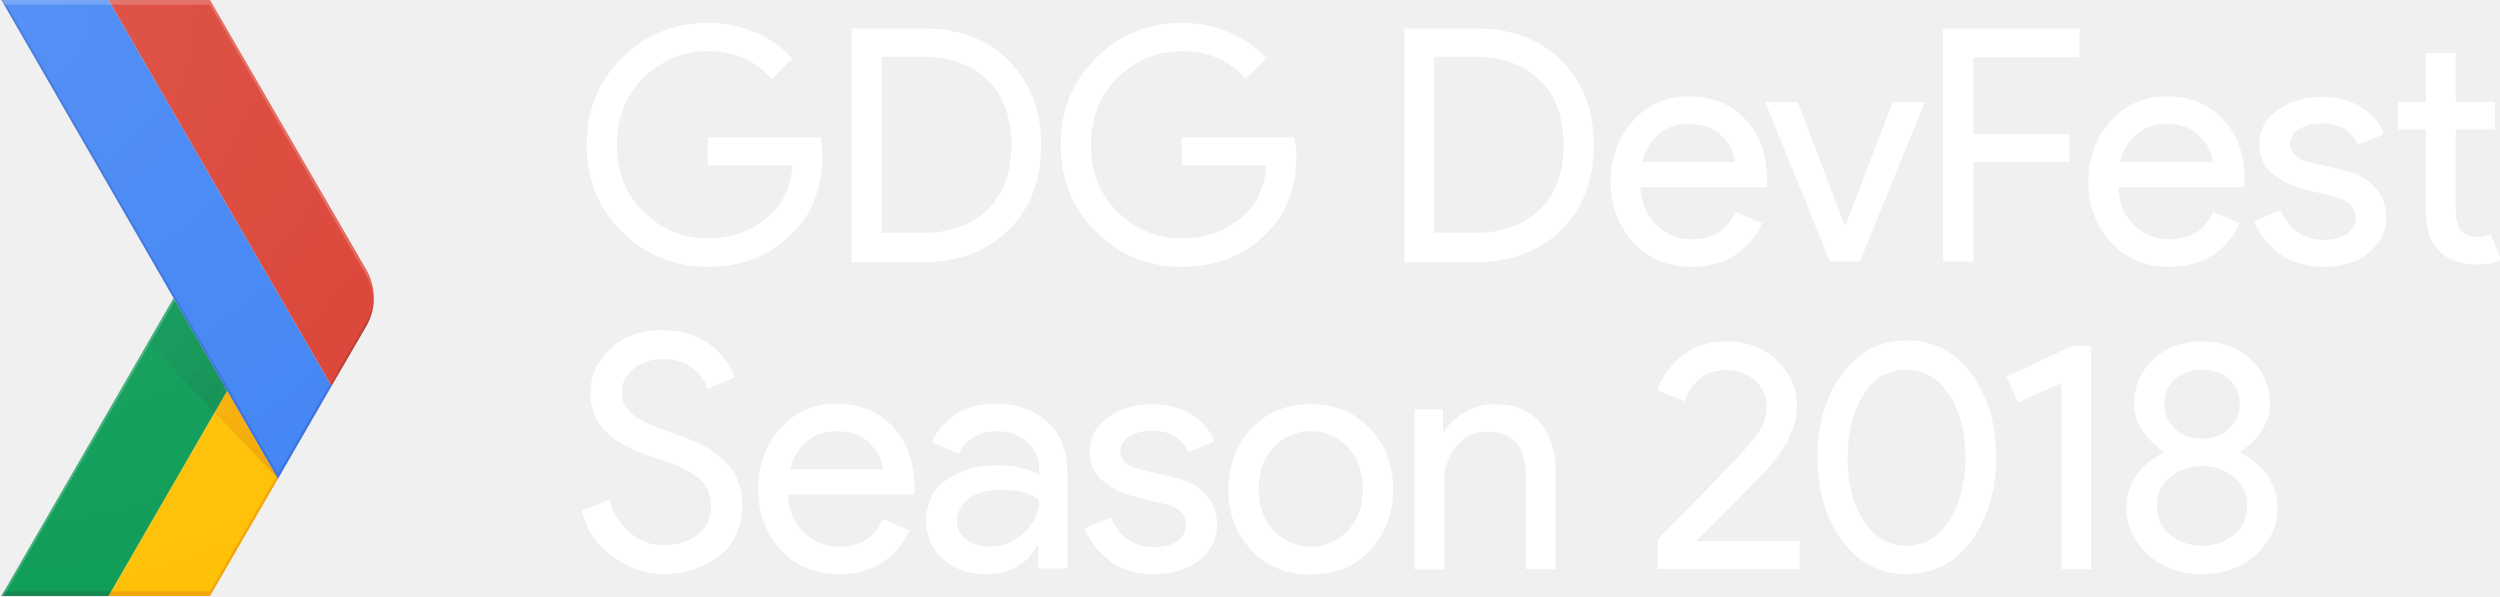
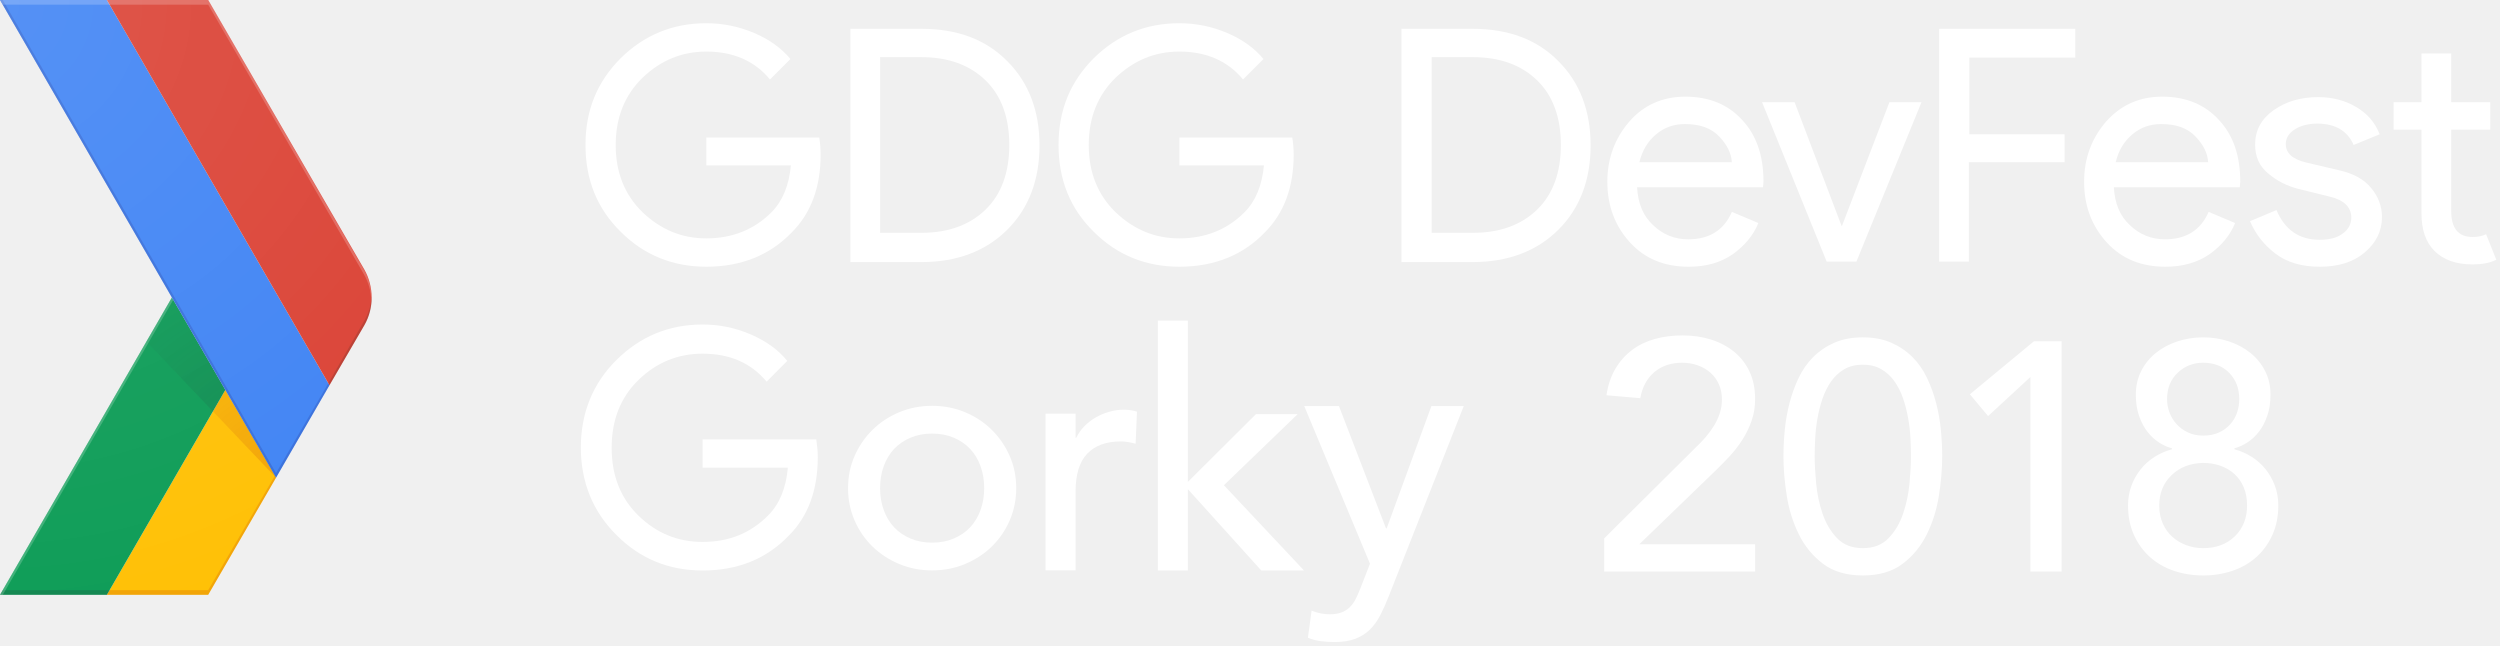
- <svg xmlns="http://www.w3.org/2000/svg" id="Layer_4" width="536.9" height="128">
-   <style>.st0{fill:none}.st5{opacity:.2;enable-background:new}.st13,.st5{fill:#fff}</style>
-   <g id="XMLID_2_">
-     <g id="XMLID_3_">
-       <g id="XMLID_4_">
-         <path id="XMLID_33_" d="M78.7 58L45.1 0H.3l37 64-37 64h44.8l33.5-58c2.2-3.7 2.2-8.3.1-12z" class="st0" />
-         <path id="XMLID_32_" fill="#ffc107" d="M59.4 102.3L48.8 83.9 23.3 128h21.8l14.6-25.2z" />
-         <path id="XMLID_31_" d="M78.7 58L45.1 0H.3l37 64-37 64h44.8l33.5-58c2.2-3.7 2.2-8.3.1-12z" class="st0" />
-         <path id="XMLID_30_" fill="#0f9d58" d="M37.3 64l11.5 19.9L23.3 128H.3z" />
-         <path id="XMLID_29_" d="M78.7 58L45.1 0H.3l37 64-37 64h44.8l33.5-58c2.2-3.7 2.2-8.3.1-12z" class="st0" />
-         <path id="XMLID_28_" fill="#bf360c" d="M45.1 127H23.8l-.5 1h21.8l14.6-25.2-.3-.5z" opacity=".2" />
-         <path id="XMLID_27_" d="M78.7 58L45.1 0H.3l37 64-37 64h44.8l33.5-58c2.2-3.7 2.2-8.3.1-12z" class="st0" />
-         <path id="XMLID_26_" fill="#263238" d="M.8 127l-.5 1h23l.5-1z" opacity=".2" />
-         <path id="XMLID_25_" d="M78.7 58L45.1 0H.3l37 64-37 64h44.8l33.5-58c2.2-3.7 2.2-8.3.1-12z" class="st0" />
-         <path id="XMLID_24_" d="M.3 128h.5l36.8-63.5-.3-.5z" class="st5" />
-         <path id="XMLID_23_" d="M78.7 58L45.1 0H.3l37 64-37 64h44.8l33.5-58c2.2-3.7 2.2-8.3.1-12z" class="st0" />
-         <radialGradient id="XMLID_34_" cx="59.537" cy="27.626" r="44.264" gradientTransform="matrix(1 0 0 -1 0 130)" gradientUnits="userSpaceOnUse">
-           <stop offset="0" stop-color="#bf360c" stop-opacity=".2" />
-           <stop offset="1" stop-color="#bf360c" stop-opacity=".02" />
-         </radialGradient>
-         <path id="XMLID_22_" fill="url(#XMLID_34_)" d="M59.7 102.8L48.8 83.9l-2.7 4.6z" />
-         <path id="XMLID_21_" d="M78.7 58L45.1 0H.3l37 64-37 64h44.8l33.5-58c2.2-3.7 2.2-8.3.1-12z" class="st0" />
-         <radialGradient id="XMLID_35_" cx="59.411" cy="27.346" r="44.623" gradientTransform="matrix(1 0 0 -1 0 130)" gradientUnits="userSpaceOnUse">
-           <stop offset="0" stop-color="#263238" stop-opacity=".2" />
-           <stop offset="1" stop-color="#263238" stop-opacity=".02" />
-         </radialGradient>
-         <path id="XMLID_20_" fill="url(#XMLID_35_)" d="M46.1 88.5l2.7-4.6L37.3 64l-5.5 9.5z" />
-         <path id="XMLID_19_" d="M78.7 58L45.1 0H.3l37 64-37 64h44.8l33.5-58c2.2-3.7 2.2-8.3.1-12z" class="st0" />
-         <g id="XMLID_16_">
-           <g id="XMLID_17_">
-             <path id="XMLID_18_" fill="#4285f4" d="M23.3 0H.3l59.4 102.8 11.5-19.9z" />
+ <svg xmlns="http://www.w3.org/2000/svg" width="538px" height="139px" viewBox="0 0 538 139" version="1.1">
+   <defs>
+     <radialGradient cx="99.096%" cy="97.746%" fx="99.096%" fy="97.746%" r="325.471%" gradientTransform="translate(0.990956,0.97746),scale(1,0.719577),translate(-0.990956,-0.97746)" id="radialGradient-1">
+       <stop stop-color="#BF360C" stop-opacity="0.2" offset="0%" />
+       <stop stop-color="#BF360C" stop-opacity="0.02" offset="100%" />
+     </radialGradient>
+     <radialGradient cx="162.653%" cy="157.771%" fx="162.653%" fy="157.771%" r="262.488%" gradientTransform="translate(1.626529,1.577714),scale(1,0.693878),translate(-1.626529,-1.577714)" id="radialGradient-2">
+       <stop stop-color="#263238" stop-opacity="0.2" offset="0%" />
+       <stop stop-color="#263238" stop-opacity="0.02" offset="100%" />
+     </radialGradient>
+     <radialGradient cx="-1.251%" cy="0.781%" fx="-1.251%" fy="0.781%" r="168.016%" gradientTransform="translate(-0.012506,0.007812),scale(1,0.624709),translate(0.012506,-0.007812)" id="radialGradient-3">
+       <stop stop-color="#FFFFFF" stop-opacity="0.1" offset="0%" />
+       <stop stop-color="#FFFFFF" stop-opacity="0" offset="100%" />
+     </radialGradient>
+   </defs>
+   <g id="Page-1" stroke="none" stroke-width="1" fill="none" fill-rule="evenodd">
+     <g id="GDG_2018_white">
+       <g id="XMLID_61_">
+         <g id="XMLID_62_">
+           <path d="M78.4,58 L44.8,0 L0,0 L37,64 L0,128 L44.8,128 L78.3,70 C80.5,66.3 80.5,61.7 78.4,58 Z" id="XMLID_106_" />
+           <polygon id="XMLID_105_" fill="#FFC107" fill-rule="nonzero" points="59.2 102.3 48.5 83.9 23 128 44.8 128 59.4 102.8" />
+           <path d="M78.4,58 L44.8,0 L0,0 L37,64 L0,128 L44.8,128 L78.3,70 C80.5,66.3 80.5,61.7 78.4,58 Z" id="XMLID_104_" />
+           <polygon id="XMLID_103_" fill="#0F9D58" fill-rule="nonzero" points="37 64 48.5 83.9 23 128 0 128" />
+           <path d="M78.4,58 L44.8,0 L0,0 L37,64 L0,128 L44.8,128 L78.3,70 C80.5,66.3 80.5,61.7 78.4,58 Z" id="XMLID_102_" />
+           <polygon id="XMLID_101_" fill="#BF360C" fill-rule="nonzero" opacity="0.2" points="44.8 127 23.6 127 23 128 44.8 128 59.4 102.8 59.2 102.3" />
+           <path d="M78.4,58 L44.8,0 L0,0 L37,64 L0,128 L44.8,128 L78.3,70 C80.5,66.3 80.5,61.7 78.4,58 Z" id="XMLID_100_" />
+           <polygon id="XMLID_99_" fill="#263238" fill-rule="nonzero" opacity="0.2" points="0.6 127 0 128 23 128 23.6 127" />
+           <path d="M78.4,58 L44.8,0 L0,0 L37,64 L0,128 L44.8,128 L78.3,70 C80.5,66.3 80.5,61.7 78.4,58 Z" id="XMLID_98_" />
+           <polygon id="XMLID_96_" fill="#FFFFFF" fill-rule="nonzero" opacity="0.2" points="0 128 0.6 128 37.3 64.5 37 64" />
+           <path d="M78.4,58 L44.8,0 L0,0 L37,64 L0,128 L44.8,128 L78.3,70 C80.5,66.3 80.5,61.7 78.4,58 Z" id="XMLID_94_" />
+           <polygon id="XMLID_92_" fill="url(#radialGradient-1)" fill-rule="nonzero" points="59.4 102.8 48.5 83.9 45.8 88.5" />
+           <path d="M78.4,58 L44.8,0 L0,0 L37,64 L0,128 L44.8,128 L78.3,70 C80.5,66.3 80.5,61.7 78.4,58 Z" id="XMLID_90_" />
+           <polygon id="XMLID_89_" fill="url(#radialGradient-2)" fill-rule="nonzero" points="45.8 88.5 48.5 83.9 37 64 31.5 73.5" />
+           <path d="M78.4,58 L44.8,0 L0,0 L37,64 L0,128 L44.8,128 L78.3,70 C80.5,66.3 80.5,61.7 78.4,58 Z" id="XMLID_88_" />
+           <g id="XMLID_85_" fill="#4285F4" fill-rule="nonzero">
+             <g id="XMLID_86_">
+               <polygon id="XMLID_87_" points="23 0 0 0 59.4 102.8 70.9 82.9" />
+             </g>
          </g>
+           <path d="M78.4,58 L44.8,0 L0,0 L37,64 L0,128 L44.8,128 L78.3,70 C80.5,66.3 80.5,61.7 78.4,58 Z" id="XMLID_84_" />
+           <path d="M78.4,70 C80.5,66.3 80.5,61.7 78.4,58 L44.8,0 L23,0 L70.9,82.9 L78.4,70 Z" id="XMLID_83_" fill="#DB4437" fill-rule="nonzero" />
+           <path d="M78.4,58 L44.8,0 L0,0 L37,64 L0,128 L44.8,128 L78.3,70 C80.5,66.3 80.5,61.7 78.4,58 Z" id="XMLID_82_" />
+           <polygon id="XMLID_71_" fill="#1A237E" fill-rule="nonzero" opacity="0.2" points="70.9 82.9 70.7 82.4 59.4 101.8 0.6 0 0 0 59.4 102.8" />
+           <path d="M78.4,58 L44.8,0 L0,0 L37,64 L0,128 L44.8,128 L78.3,70 C80.5,66.3 80.5,61.7 78.4,58 Z" id="XMLID_69_" />
+           <path d="M44.8,1 L78.3,59 C79.3,60.7 79.8,62.6 79.9,64.5 C80,62.3 79.5,60 78.3,58 L44.8,0 L0,0 L0.6,1 L44.8,1 Z" id="XMLID_67_" fill="#FFFFFF" fill-rule="nonzero" opacity="0.2" />
+           <path d="M78.4,58 L44.8,0 L0,0 L37,64 L0,128 L44.8,128 L78.3,70 C80.5,66.3 80.5,61.7 78.4,58 Z" id="XMLID_66_" />
+           <path d="M70.9,82.9 L78.4,70 C79.6,68 80.1,65.7 80,63.5 C79.9,65.4 79.4,67.3 78.4,69 L70.7,82.4 L70.9,82.9 Z" id="XMLID_65_" fill="#3E2723" fill-rule="nonzero" opacity="0.2" />
+           <path d="M78.4,58 L44.8,0 L0,0 L37,64 L0,128 L44.8,128 L78.3,70 C80.5,66.3 80.5,61.7 78.4,58 Z" id="XMLID_64_" />
+           <path d="M78.4,58 L44.8,0 L0,0 L37,64 L0,128 L44.8,128 L78.3,70 C80.5,66.3 80.5,61.7 78.4,58 Z" id="XMLID_63_" fill="url(#radialGradient-3)" fill-rule="nonzero" />
        </g>
-         <path id="XMLID_15_" d="M78.7 58L45.1 0H.3l37 64-37 64h44.8l33.5-58c2.2-3.7 2.2-8.3.1-12z" class="st0" />
-         <path id="XMLID_14_" fill="#db4437" d="M78.7 70c2.1-3.7 2.1-8.3 0-12L45.1 0H23.3l47.9 82.9L78.7 70z" />
-         <path id="XMLID_13_" d="M78.7 58L45.1 0H.3l37 64-37 64h44.8l33.5-58c2.2-3.7 2.2-8.3.1-12z" class="st0" />
-         <path id="XMLID_12_" fill="#1a237e" d="M71.2 82.9l-.3-.5-11.2 19.4L.8 0H.3l59.4 102.8 11.5-19.9z" opacity=".2" />
-         <path id="XMLID_11_" d="M78.7 58L45.1 0H.3l37 64-37 64h44.8l33.5-58c2.2-3.7 2.2-8.3.1-12z" class="st0" />
-         <path id="XMLID_10_" d="M45.1 1l33.5 58c1 1.7 1.5 3.6 1.6 5.5.1-2.2-.4-4.5-1.6-6.5L45.1 0H.3l.6 1h44.2z" class="st5" />
-         <path id="XMLID_9_" d="M78.7 58L45.1 0H.3l37 64-37 64h44.8l33.5-58c2.2-3.7 2.2-8.3.1-12z" class="st0" />
-         <path id="XMLID_8_" fill="#3e2723" d="M71.2 82.9L78.7 70c1.2-2 1.7-4.3 1.6-6.5-.1 1.9-.6 3.8-1.6 5.5L71 82.4l.2.5z" opacity=".2" />
-         <path id="XMLID_6_" d="M78.7 58L45.1 0H.3l37 64-37 64h44.8l33.5-58c2.2-3.7 2.2-8.3.1-12z" class="st0" />
-         <radialGradient id="XMLID_36_" cx="-.74" cy="129" r="134.35" gradientTransform="matrix(1 0 0 -1 0 130)" gradientUnits="userSpaceOnUse">
-           <stop offset="0" stop-color="#fff" stop-opacity=".1" />
-           <stop offset="1" stop-color="#fff" stop-opacity="0" />
-         </radialGradient>
-         <path id="XMLID_5_" fill="url(#XMLID_36_)" d="M78.7 58L45.1 0H.3l37 64-37 64h44.8l33.5-58c2.2-3.7 2.2-8.3.1-12z" />
+       </g>
+       <g id="XMLID_7_" transform="translate(126, 5)" fill="#FFFFFF">
+         <path d="M50.6,28.3 C50.6,35.3 48.5,40.9 44.4,45 C39.7,49.9 33.5,52.4 26,52.4 C18.8,52.4 12.6,49.9 7.6,44.9 C2.5,39.9 0,33.7 0,26.2 C0,18.7 2.5,12.6 7.6,7.5 C12.7,2.5 18.8,0 26,0 C29.6,0 33,0.7 36.3,2.1 C39.6,3.5 42.2,5.4 44.1,7.7 L39.7,12.1 C36.4,8.1 31.8,6.1 26,6.1 C20.7,6.1 16.2,8 12.3,11.7 C8.5,15.4 6.5,20.2 6.5,26.2 C6.5,32.1 8.4,36.9 12.3,40.7 C16.2,44.4 20.7,46.3 26,46.3 C31.6,46.3 36.3,44.4 40,40.7 C42.4,38.3 43.8,34.9 44.2,30.6 L26,30.6 L26,24.6 L50.3,24.6 C50.5,25.8 50.6,27.1 50.6,28.3 Z" id="Path" />
+         <path d="M57,51.3 L57,1.2 L72.3,1.2 C80,1.2 86.2,3.5 90.8,8.2 C95.4,12.8 97.7,18.9 97.7,26.3 C97.7,33.7 95.4,39.8 90.8,44.4 C86.2,49 80,51.4 72.3,51.4 L57,51.4 L57,51.3 Z M63.4,45.1 L72.3,45.1 C78.1,45.1 82.7,43.4 86.1,40.1 C89.5,36.8 91.2,32.1 91.2,26.2 C91.2,20.3 89.5,15.6 86.1,12.3 C82.7,9 78.1,7.3 72.3,7.3 L63.4,7.3 L63.4,45.1 Z" id="Combined-Shape" />
+         <path d="M152.4,28.3 C152.4,35.3 150.3,40.9 146.2,45 C141.5,49.9 135.3,52.4 127.8,52.4 C120.6,52.4 114.4,49.9 109.4,44.9 C104.3,39.9 101.8,33.7 101.8,26.2 C101.8,18.7 104.3,12.6 109.4,7.5 C114.5,2.5 120.6,0 127.8,0 C131.4,0 134.8,0.7 138.1,2.1 C141.4,3.5 144,5.4 145.9,7.7 L141.5,12.1 C138.2,8.1 133.6,6.1 127.8,6.1 C122.5,6.1 118,8 114.1,11.7 C110.3,15.4 108.3,20.2 108.3,26.2 C108.3,32.1 110.2,36.9 114.1,40.7 C118,44.4 122.5,46.3 127.8,46.3 C133.4,46.3 138.1,44.4 141.8,40.7 C144.2,38.3 145.6,34.9 146,30.6 L127.8,30.6 L127.8,24.6 L152.1,24.6 C152.3,25.8 152.4,27.1 152.4,28.3 Z" id="Path" />
+         <path d="M175.6,51.3 L175.6,1.2 L190.9,1.2 C198.6,1.2 204.8,3.5 209.4,8.2 C214,12.8 216.3,18.9 216.3,26.3 C216.3,33.7 214,39.8 209.4,44.4 C204.8,49 198.6,51.4 190.9,51.4 L175.6,51.4 L175.6,51.3 Z M182.1,45.1 L191,45.1 C196.8,45.1 201.4,43.4 204.8,40.1 C208.2,36.8 209.9,32.1 209.9,26.2 C209.9,20.3 208.2,15.6 204.8,12.3 C201.4,9 196.8,7.3 191,7.3 L182.1,7.3 L182.1,45.1 Z" id="Combined-Shape" />
+         <path d="M237.4,52.4 C232.2,52.4 228,50.7 224.8,47.2 C221.6,43.7 219.9,39.4 219.9,34.1 C219.9,29.1 221.5,24.8 224.6,21.2 C227.7,17.6 231.8,15.8 236.7,15.8 C241.8,15.8 245.9,17.5 248.9,20.8 C252,24.1 253.5,28.5 253.5,34.1 L253.4,35.3 L226.3,35.3 C226.5,38.8 227.6,41.5 229.8,43.5 C231.9,45.5 234.4,46.5 237.3,46.5 C241.9,46.5 245,44.5 246.7,40.6 L252.4,43 C251.3,45.7 249.4,47.9 246.9,49.7 C244.3,51.5 241.2,52.4 237.4,52.4 Z M246.7,30 C246.6,28 245.7,26.2 244,24.4 C242.3,22.6 239.9,21.7 236.6,21.7 C234.2,21.7 232.2,22.4 230.4,23.9 C228.6,25.4 227.4,27.4 226.8,29.9 L246.7,29.9 L246.7,30 Z" id="Combined-Shape" />
+         <polygon id="Path" points="267.1 51.3 253.2 17 260.2 17 270.3 43.6 270.4 43.6 280.6 17 287.5 17 273.5 51.3 267.1 51.3" />
+         <polygon id="Path" points="297.7 51.3 291.3 51.3 291.3 1.2 320.6 1.2 320.6 7.4 297.8 7.4 297.8 23.9 318.3 23.9 318.3 29.9 297.7 29.9" />
+         <path d="M340,52.4 C334.8,52.4 330.6,50.7 327.4,47.2 C324.2,43.7 322.5,39.4 322.5,34.1 C322.5,29.1 324.1,24.8 327.2,21.2 C330.4,17.6 334.4,15.8 339.3,15.8 C344.4,15.8 348.5,17.5 351.5,20.8 C354.6,24.1 356.1,28.5 356.1,34.1 L356,35.3 L328.9,35.3 C329.1,38.8 330.2,41.5 332.4,43.5 C334.5,45.5 337,46.5 339.9,46.5 C344.5,46.5 347.6,44.5 349.3,40.6 L355,43 C353.9,45.7 352,47.9 349.5,49.7 C346.9,51.5 343.7,52.4 340,52.4 Z M349.2,30 C349.1,28 348.2,26.2 346.5,24.4 C344.8,22.6 342.4,21.7 339.1,21.7 C336.7,21.7 334.7,22.4 332.9,23.9 C331.1,25.4 329.9,27.4 329.3,29.9 L349.2,29.9 L349.2,30 Z" id="Combined-Shape" />
+         <path d="M373.2,52.4 C369.4,52.4 366.2,51.5 363.7,49.6 C361.2,47.7 359.4,45.4 358.2,42.6 L363.9,40.2 C365.7,44.5 368.8,46.6 373.2,46.6 C375.2,46.6 376.9,46.2 378.1,45.3 C379.4,44.4 380,43.2 380,41.8 C380,39.6 378.4,38 375.3,37.3 L368.4,35.6 C366.2,35 364.1,34 362.2,32.4 C360.2,30.8 359.3,28.7 359.3,26.1 C359.3,23.1 360.6,20.6 363.3,18.7 C366,16.8 369.2,15.9 372.9,15.9 C375.9,15.9 378.6,16.6 381,18 C383.4,19.4 385.1,21.3 386.1,23.9 L380.5,26.2 C379.2,23.2 376.6,21.6 372.7,21.6 C370.8,21.6 369.2,22 367.9,22.8 C366.6,23.6 365.9,24.7 365.9,26 C365.9,28 367.4,29.3 370.4,30 L377.2,31.6 C380.4,32.3 382.8,33.6 384.3,35.5 C385.8,37.3 386.6,39.4 386.6,41.7 C386.6,44.8 385.3,47.3 382.8,49.4 C380.4,51.4 377.2,52.4 373.2,52.4 Z" id="Path" />
+         <path d="M406.1,51.9 C402.5,51.9 399.8,50.9 397.9,49 C396,47.1 395.1,44.4 395.1,40.9 L395.1,22.9 L389.1,22.9 L389.1,17 L395.1,17 L395.1,6.5 L401.5,6.5 L401.5,17 L409.9,17 L409.9,22.9 L401.5,22.9 L401.5,40.4 C401.5,44.1 403,46 406.1,46 C407.3,46 408.2,45.8 409,45.4 L411.2,50.9 C409.8,51.6 408.1,51.9 406.1,51.9 Z" id="Path" />
+       </g>
+       <path d="M345.22,115.86 L365.1,96.12 C365.8,95.467 366.477,94.755 367.13,93.985 C367.783,93.215 368.367,92.41 368.88,91.57 C369.393,90.73 369.802,89.843 370.105,88.91 C370.408,87.977 370.56,86.997 370.56,85.97 C370.56,84.757 370.338,83.66 369.895,82.68 C369.452,81.7 368.845,80.872 368.075,80.195 C367.305,79.518 366.395,78.993 365.345,78.62 C364.295,78.247 363.187,78.06 362.02,78.06 C359.593,78.06 357.587,78.737 356,80.09 C354.413,81.443 353.41,83.31 352.99,85.69 L345.71,85.06 C346.037,82.867 346.678,80.965 347.635,79.355 C348.592,77.745 349.782,76.403 351.205,75.33 C352.628,74.257 354.262,73.463 356.105,72.95 C357.948,72.437 359.943,72.18 362.09,72.18 C364.237,72.18 366.255,72.472 368.145,73.055 C370.035,73.638 371.692,74.502 373.115,75.645 C374.538,76.788 375.658,78.212 376.475,79.915 C377.292,81.618 377.7,83.613 377.7,85.9 C377.7,87.533 377.455,89.062 376.965,90.485 C376.475,91.908 375.833,93.25 375.04,94.51 C374.247,95.77 373.337,96.96 372.31,98.08 C371.283,99.2 370.21,100.297 369.09,101.37 L352.78,117.12 L377.7,117.12 L377.7,123 L345.22,123 L345.22,115.86 Z M383.8,98.22 C383.8,96.4 383.893,94.51 384.08,92.55 C384.267,90.59 384.605,88.665 385.095,86.775 C385.585,84.885 386.238,83.077 387.055,81.35 C387.872,79.623 388.922,78.118 390.205,76.835 C391.488,75.552 393.005,74.525 394.755,73.755 C396.505,72.985 398.547,72.6 400.88,72.6 C403.213,72.6 405.255,72.985 407.005,73.755 C408.755,74.525 410.272,75.552 411.555,76.835 C412.838,78.118 413.888,79.623 414.705,81.35 C415.522,83.077 416.175,84.885 416.665,86.775 C417.155,88.665 417.493,90.59 417.68,92.55 C417.867,94.51 417.96,96.4 417.96,98.22 C417.96,100.833 417.727,103.633 417.26,106.62 C416.793,109.607 415.93,112.383 414.67,114.95 C413.41,117.517 411.672,119.64 409.455,121.32 C407.238,123 404.38,123.84 400.88,123.84 C397.38,123.84 394.522,123 392.305,121.32 C390.088,119.64 388.35,117.517 387.09,114.95 C385.83,112.383 384.967,109.607 384.5,106.62 C384.033,103.633 383.8,100.833 383.8,98.22 Z M390.52,98.22 C390.52,99.853 390.625,101.79 390.835,104.03 C391.045,106.27 391.5,108.428 392.2,110.505 C392.9,112.582 393.938,114.343 395.315,115.79 C396.692,117.237 398.547,117.96 400.88,117.96 C403.213,117.96 405.068,117.237 406.445,115.79 C407.822,114.343 408.86,112.582 409.56,110.505 C410.26,108.428 410.715,106.27 410.925,104.03 C411.135,101.79 411.24,99.853 411.24,98.22 C411.24,97.1 411.205,95.828 411.135,94.405 C411.065,92.982 410.902,91.535 410.645,90.065 C410.388,88.595 410.027,87.172 409.56,85.795 C409.093,84.418 408.475,83.182 407.705,82.085 C406.935,80.988 405.99,80.113 404.87,79.46 C403.75,78.807 402.42,78.48 400.88,78.48 C399.34,78.48 398.01,78.807 396.89,79.46 C395.77,80.113 394.825,80.988 394.055,82.085 C393.285,83.182 392.667,84.418 392.2,85.795 C391.733,87.172 391.372,88.595 391.115,90.065 C390.858,91.535 390.695,92.982 390.625,94.405 C390.555,95.828 390.52,97.1 390.52,98.22 Z M436.94,81.14 L427.84,89.54 L423.92,84.85 L437.71,73.44 L443.66,73.44 L443.66,123 L436.94,123 L436.94,81.14 Z M474.12,123.84 C471.88,123.84 469.768,123.502 467.785,122.825 C465.802,122.148 464.087,121.157 462.64,119.85 C461.193,118.543 460.05,116.957 459.21,115.09 C458.37,113.223 457.95,111.123 457.95,108.79 C457.95,107.25 458.195,105.827 458.685,104.52 C459.175,103.213 459.84,102.035 460.68,100.985 C461.52,99.935 462.512,99.048 463.655,98.325 C464.798,97.602 466.047,97.053 467.4,96.68 L467.4,96.47 C466.467,96.237 465.533,95.817 464.6,95.21 C463.667,94.603 462.838,93.833 462.115,92.9 C461.392,91.967 460.797,90.835 460.33,89.505 C459.863,88.175 459.63,86.647 459.63,84.92 C459.63,83.053 460.015,81.362 460.785,79.845 C461.555,78.328 462.605,77.033 463.935,75.96 C465.265,74.887 466.805,74.058 468.555,73.475 C470.305,72.892 472.16,72.6 474.12,72.6 C476.08,72.6 477.935,72.892 479.685,73.475 C481.435,74.058 482.975,74.887 484.305,75.96 C485.635,77.033 486.685,78.328 487.455,79.845 C488.225,81.362 488.61,83.053 488.61,84.92 C488.61,86.647 488.377,88.175 487.91,89.505 C487.443,90.835 486.848,91.967 486.125,92.9 C485.402,93.833 484.573,94.603 483.64,95.21 C482.707,95.817 481.773,96.237 480.84,96.47 L480.84,96.68 C482.193,97.053 483.442,97.602 484.585,98.325 C485.728,99.048 486.72,99.935 487.56,100.985 C488.4,102.035 489.065,103.213 489.555,104.52 C490.045,105.827 490.29,107.25 490.29,108.79 C490.29,111.123 489.87,113.223 489.03,115.09 C488.19,116.957 487.047,118.543 485.6,119.85 C484.153,121.157 482.438,122.148 480.455,122.825 C478.472,123.502 476.36,123.84 474.12,123.84 Z M466.35,85.9 C466.35,86.88 466.525,87.837 466.875,88.77 C467.225,89.703 467.727,90.532 468.38,91.255 C469.033,91.978 469.838,92.573 470.795,93.04 C471.752,93.507 472.86,93.74 474.12,93.74 C475.427,93.74 476.558,93.518 477.515,93.075 C478.472,92.632 479.277,92.048 479.93,91.325 C480.583,90.602 481.073,89.773 481.4,88.84 C481.727,87.907 481.89,86.927 481.89,85.9 C481.89,83.613 481.178,81.735 479.755,80.265 C478.332,78.795 476.453,78.06 474.12,78.06 C471.973,78.06 470.142,78.783 468.625,80.23 C467.108,81.677 466.35,83.567 466.35,85.9 Z M474.12,117.96 C476.92,117.96 479.195,117.108 480.945,115.405 C482.695,113.702 483.57,111.497 483.57,108.79 C483.57,107.297 483.325,105.978 482.835,104.835 C482.345,103.692 481.668,102.735 480.805,101.965 C479.942,101.195 478.938,100.612 477.795,100.215 C476.652,99.818 475.427,99.62 474.12,99.62 C471.367,99.667 469.103,100.542 467.33,102.245 C465.557,103.948 464.67,106.13 464.67,108.79 C464.67,110.237 464.927,111.532 465.44,112.675 C465.953,113.818 466.642,114.775 467.505,115.545 C468.368,116.315 469.372,116.91 470.515,117.33 C471.658,117.75 472.86,117.96 474.12,117.96 Z" id="2018" fill="#FFFFFF" />
+       <g id="Gorky-Copy" transform="translate(125, 69)" fill="#FFFFFF">
+         <path d="M50.986,29.373 C50.986,36.427 48.926,42.122 44.742,46.264 C39.978,51.247 33.798,53.771 26.201,53.771 C18.927,53.771 12.747,51.247 7.661,46.135 C2.575,41.087 0,34.745 0,27.302 C0,19.86 2.575,13.518 7.661,8.47 C12.747,3.422 18.927,0.833 26.201,0.833 C29.806,0.833 33.283,1.545 36.566,2.969 C39.849,4.393 42.489,6.27 44.42,8.664 L39.978,13.129 C36.63,9.117 32.06,7.111 26.201,7.111 C20.922,7.111 16.287,8.988 12.425,12.741 C8.562,16.495 6.631,21.348 6.631,27.367 C6.631,33.386 8.562,38.239 12.425,41.993 C16.287,45.746 20.858,47.623 26.201,47.623 C31.866,47.623 36.502,45.746 40.3,41.928 C42.746,39.469 44.162,36.039 44.549,31.638 L26.201,31.638 L26.201,25.555 L50.664,25.555 C50.858,26.914 50.986,28.144 50.986,29.373 Z" id="XMLID_2_" fill-rule="nonzero" />
+         <path d="M57.5,36.042 C57.5,33.576 57.967,31.277 58.9,29.143 C59.834,27.01 61.114,25.137 62.742,23.525 C64.37,21.913 66.285,20.645 68.487,19.72 C70.689,18.796 73.059,18.333 75.596,18.333 C78.133,18.333 80.503,18.796 82.705,19.72 C84.907,20.645 86.822,21.913 88.45,23.525 C90.077,25.137 91.358,27.01 92.291,29.143 C93.225,31.277 93.692,33.576 93.692,36.042 C93.692,38.507 93.225,40.818 92.291,42.976 C91.358,45.133 90.077,47.006 88.45,48.594 C86.822,50.182 84.907,51.439 82.705,52.363 C80.503,53.288 78.133,53.75 75.596,53.75 C73.059,53.75 70.689,53.288 68.487,52.363 C66.285,51.439 64.37,50.182 62.742,48.594 C61.114,47.006 59.834,45.133 58.9,42.976 C57.967,40.818 57.5,38.507 57.5,36.042 Z M64.394,36.042 C64.394,37.749 64.657,39.325 65.184,40.771 C65.71,42.217 66.452,43.45 67.41,44.469 C68.367,45.488 69.54,46.294 70.928,46.887 C72.317,47.48 73.872,47.776 75.596,47.776 C77.319,47.776 78.875,47.48 80.263,46.887 C81.652,46.294 82.825,45.488 83.782,44.469 C84.739,43.45 85.481,42.217 86.008,40.771 C86.535,39.325 86.798,37.749 86.798,36.042 C86.798,34.335 86.535,32.758 86.008,31.312 C85.481,29.866 84.739,28.634 83.782,27.614 C82.825,26.595 81.652,25.789 80.263,25.196 C78.875,24.604 77.319,24.307 75.596,24.307 C73.872,24.307 72.317,24.604 70.928,25.196 C69.54,25.789 68.367,26.595 67.41,27.614 C66.452,28.634 65.71,29.866 65.184,31.312 C64.657,32.758 64.394,34.335 64.394,36.042 Z" id="Combined-Shape" />
+         <path d="M100,20.02 L106.463,20.02 L106.463,25.212 L106.606,25.212 C107.037,24.311 107.612,23.493 108.33,22.758 C109.048,22.023 109.85,21.395 110.735,20.873 C111.621,20.352 112.59,19.937 113.644,19.629 C114.697,19.321 115.75,19.167 116.803,19.167 C117.856,19.167 118.814,19.309 119.676,19.593 L119.388,26.492 C118.862,26.35 118.335,26.231 117.809,26.136 C117.282,26.041 116.755,25.994 116.229,25.994 C113.069,25.994 110.652,26.871 108.976,28.625 C107.301,30.38 106.463,33.106 106.463,36.804 L106.463,53.73 L100,53.73 L100,20.02 Z" id="Path" />
+         <polygon id="Path" points="124.167 0 130.629 0 130.629 34.705 145.278 20.126 154.254 20.126 138.385 35.417 155.619 53.765 146.427 53.765 130.629 36.27 130.629 53.765 124.167 53.765" />
+         <path d="M155.675,18.389 L163.144,18.389 L173.269,44.702 L173.412,44.702 L183.035,18.389 L190,18.389 L173.843,59.352 C173.269,60.822 172.67,62.162 172.048,63.371 C171.425,64.58 170.683,65.611 169.822,66.464 C168.96,67.318 167.919,67.981 166.698,68.455 C165.477,68.93 163.981,69.167 162.21,69.167 C161.253,69.167 160.283,69.107 159.302,68.989 C158.32,68.87 157.375,68.621 156.465,68.242 L157.255,62.41 C158.548,62.932 159.84,63.193 161.133,63.193 C162.138,63.193 162.988,63.062 163.682,62.802 C164.376,62.541 164.975,62.162 165.477,61.664 C165.98,61.166 166.399,60.585 166.734,59.921 C167.069,59.258 167.404,58.499 167.739,57.646 L169.822,52.312 L155.675,18.389 Z" id="Path" />
      </g>
    </g>
  </g>
-   <g id="XMLID_1_">
-     <path d="M176.6 33.2c0 7-2.1 12.6-6.2 16.7-4.7 4.9-10.9 7.4-18.4 7.4-7.2 0-13.4-2.5-18.4-7.5-5.1-5-7.6-11.2-7.6-18.7s2.5-13.6 7.6-18.7c5.1-5 11.2-7.5 18.4-7.5 3.6 0 7 .7 10.3 2.1 3.3 1.4 5.9 3.3 7.8 5.6l-4.4 4.4c-3.3-4-7.9-6-13.7-6-5.3 0-9.8 1.9-13.7 5.6-3.8 3.7-5.8 8.5-5.8 14.5 0 5.9 1.9 10.7 5.8 14.5 3.9 3.7 8.4 5.6 13.7 5.6 5.6 0 10.3-1.9 14-5.6 2.4-2.4 3.8-5.8 4.2-10.1H152v-6h24.3c.1 1.2.3 2.5.3 3.7zM182.9 56.2V6.1h15.3c7.7 0 13.9 2.3 18.5 7 4.6 4.6 6.9 10.7 6.9 18.1s-2.3 13.5-6.9 18.1c-4.6 4.6-10.8 7-18.5 7h-15.3zm6.5-6.2h8.9c5.8 0 10.4-1.7 13.8-5 3.4-3.3 5.1-8 5.1-13.9s-1.7-10.6-5.1-13.9c-3.4-3.3-8-5-13.8-5h-8.9V50zM278.4 33.2c0 7-2.1 12.6-6.2 16.7-4.7 4.9-10.9 7.4-18.4 7.4-7.2 0-13.4-2.5-18.4-7.5-5.1-5-7.6-11.2-7.6-18.7s2.5-13.6 7.6-18.7c5.1-5 11.2-7.5 18.4-7.5 3.6 0 7 .7 10.3 2.1 3.3 1.4 5.9 3.3 7.8 5.6l-4.4 4.4c-3.3-4-7.9-6-13.7-6-5.3 0-9.8 1.9-13.7 5.6-3.8 3.7-5.8 8.5-5.8 14.5 0 5.9 1.9 10.7 5.8 14.5 3.9 3.7 8.4 5.6 13.7 5.6 5.6 0 10.3-1.9 14-5.6 2.4-2.4 3.8-5.8 4.2-10.1h-18.2v-6H278c.2 1.2.4 2.5.4 3.7zM301.6 56.2V6.1h15.3c7.7 0 13.9 2.3 18.5 7 4.6 4.6 6.9 10.7 6.9 18.1s-2.3 13.5-6.9 18.1c-4.6 4.6-10.8 7-18.5 7h-15.3zM308 50h8.9c5.8 0 10.4-1.7 13.8-5 3.4-3.3 5.1-8 5.1-13.9s-1.7-10.6-5.1-13.9c-3.4-3.3-8-5-13.8-5H308V50zM363.4 57.3c-5.2 0-9.4-1.7-12.6-5.2-3.2-3.5-4.9-7.8-4.9-13.1 0-5 1.6-9.3 4.7-12.9 3.1-3.6 7.2-5.4 12.1-5.4 5.1 0 9.2 1.7 12.2 5 3.1 3.3 4.6 7.7 4.6 13.3l-.1 1.2h-27.1c.2 3.5 1.3 6.2 3.5 8.2 2.1 2 4.6 3 7.5 3 4.6 0 7.7-2 9.4-5.9l5.7 2.4c-1.1 2.7-3 4.9-5.5 6.7-2.6 1.8-5.8 2.7-9.5 2.7zm9.2-22.4c-.1-2-1-3.8-2.7-5.6-1.7-1.8-4.1-2.7-7.4-2.7-2.4 0-4.4.7-6.2 2.2-1.8 1.5-3 3.5-3.6 6h19.9zM393 56.2l-13.9-34.3h7l10.1 26.6h.1l10.2-26.6h6.9l-14 34.3H393zM423.7 56.2h-6.4V6.1h29.3v6.2h-22.8v16.5h20.6v6h-20.6v21.4zM466 57.3c-5.2 0-9.4-1.7-12.6-5.2-3.2-3.5-4.9-7.8-4.9-13.1 0-5 1.6-9.3 4.7-12.9 3.2-3.6 7.2-5.4 12.1-5.4 5.1 0 9.2 1.7 12.2 5 3.1 3.3 4.6 7.7 4.6 13.3l-.1 1.2h-27.1c.2 3.5 1.3 6.2 3.5 8.2 2.1 2 4.6 3 7.5 3 4.6 0 7.7-2 9.4-5.9l5.7 2.4c-1.1 2.7-3 4.9-5.5 6.7-2.7 1.8-5.8 2.7-9.5 2.7zm9.2-22.4c-.1-2-1-3.8-2.7-5.6-1.7-1.8-4.1-2.7-7.4-2.7-2.4 0-4.4.7-6.2 2.2-1.8 1.5-3 3.5-3.6 6h19.9zM499.1 57.3c-3.8 0-7-.9-9.5-2.8s-4.3-4.2-5.5-7l5.7-2.4c1.8 4.3 4.9 6.4 9.3 6.4 2 0 3.7-.4 4.9-1.3 1.3-.9 1.9-2.1 1.9-3.5 0-2.2-1.6-3.8-4.7-4.5l-6.9-1.7c-2.2-.6-4.3-1.6-6.2-3.2-2-1.6-2.9-3.7-2.9-6.3 0-3 1.3-5.5 4-7.4 2.7-1.9 5.9-2.8 9.6-2.8 3 0 5.7.7 8.1 2.1 2.4 1.4 4.1 3.3 5.1 5.9l-5.6 2.3c-1.3-3-3.9-4.6-7.8-4.6-1.9 0-3.5.4-4.8 1.2-1.3.8-2 1.9-2 3.2 0 2 1.5 3.3 4.5 4l6.8 1.6c3.2.7 5.6 2 7.1 3.9 1.5 1.8 2.3 3.9 2.3 6.2 0 3.1-1.3 5.6-3.8 7.7-2.3 2-5.6 3-9.6 3zM532 56.8c-3.6 0-6.3-1-8.2-2.9-1.9-1.9-2.8-4.6-2.8-8.1v-18h-6v-5.9h6V11.4h6.4v10.5h8.4v5.9h-8.4v17.5c0 3.7 1.5 5.6 4.6 5.6 1.2 0 2.1-.2 2.9-.6l2.2 5.5c-1.3.7-3 1-5.1 1zM142.5 123.3c-3.6 0-7.2-1.2-10.7-3.6-3.5-2.4-5.8-5.7-6.8-10l5.9-2.4c.7 2.8 2.1 5.1 4.3 7 2.2 1.9 4.6 2.8 7.3 2.8 2.8 0 5.2-.7 7.2-2.2 2-1.5 3-3.5 3-6 0-2.8-1-5-3-6.5s-5.1-2.9-9.4-4.2c-4.4-1.4-7.8-3.2-10.1-5.4s-3.4-5.1-3.4-8.5c0-3.6 1.4-6.7 4.3-9.4 2.8-2.7 6.6-4 11.1-4 4.2 0 7.7 1.1 10.4 3.2s4.4 4.4 5.2 7l-5.9 2.4c-.4-1.6-1.5-3.1-3.1-4.4-1.7-1.4-3.8-2-6.4-2-2.5 0-4.6.7-6.3 2.1-1.8 1.4-2.6 3.1-2.6 5.1 0 1.9.8 3.4 2.4 4.7 1.6 1.3 4 2.4 7.1 3.5 2.5.8 4.5 1.6 6.2 2.3 1.7.7 3.3 1.7 5 3 1.7 1.2 3 2.8 3.9 4.6.9 1.8 1.3 4 1.3 6.4 0 2.4-.5 4.6-1.5 6.5-1 1.9-2.3 3.4-4 4.5-1.7 1.1-3.4 2-5.4 2.6-2.1.6-4 .9-6 .9zM180.3 123.3c-5.2 0-9.4-1.7-12.6-5.2-3.2-3.5-4.9-7.8-4.9-13.1 0-5 1.6-9.3 4.7-12.9 3.1-3.6 7.2-5.4 12.1-5.4 5.1 0 9.2 1.7 12.2 5 3.1 3.3 4.6 7.7 4.6 13.3l-.1 1.2h-27.1c.2 3.5 1.3 6.2 3.5 8.2 2.1 2 4.6 3 7.5 3 4.6 0 7.7-2 9.4-5.9l5.7 2.4c-1.1 2.7-3 4.9-5.5 6.7-2.6 1.8-5.7 2.7-9.5 2.7zm9.3-22.4c-.1-2-1-3.8-2.7-5.6-1.7-1.8-4.1-2.7-7.4-2.7-2.4 0-4.4.7-6.2 2.2-1.8 1.5-3 3.5-3.6 6h19.9zM211.7 123.3c-3.6 0-6.7-1.1-9.1-3.1-2.4-2.1-3.7-4.9-3.7-8.3 0-3.7 1.4-6.7 4.3-8.8 2.9-2.1 6.5-3.2 10.7-3.2 3.8 0 6.9.7 9.3 2.1v-1c0-2.5-.9-4.5-2.6-6.1-1.7-1.5-3.9-2.3-6.4-2.3-1.9 0-3.6.4-5.1 1.3-1.5.9-2.6 2.1-3.1 3.6l-5.9-2.5c.8-2.1 2.4-4 4.7-5.7 2.3-1.8 5.4-2.6 9.2-2.6 4.4 0 8 1.3 10.9 3.9 2.9 2.6 4.3 6.2 4.3 10.8v20.7H223v-4.8h-.3c-2.3 4.1-6.1 6-11 6zm1-5.9c2.7 0 5.1-1 7.2-3 2.2-2 3.3-4.3 3.3-7-1.8-1.5-4.5-2.2-8.2-2.2-3.1 0-5.5.7-7.1 2-1.6 1.4-2.4 2.9-2.4 4.8 0 1.7.7 3 2.2 4 1.5.9 3.1 1.4 5 1.4zM247.9 123.3c-3.8 0-7-.9-9.5-2.8s-4.3-4.2-5.5-7l5.7-2.4c1.8 4.3 4.9 6.4 9.3 6.4 2 0 3.7-.4 4.9-1.3 1.3-.9 1.9-2.1 1.9-3.5 0-2.2-1.6-3.8-4.7-4.5l-6.9-1.7c-2.2-.6-4.3-1.6-6.2-3.2-2-1.6-2.9-3.7-2.9-6.3 0-3 1.3-5.5 4-7.4 2.7-1.9 5.9-2.8 9.6-2.8 3 0 5.7.7 8.1 2.1 2.4 1.4 4.1 3.3 5.1 5.9l-5.6 2.3c-1.3-3-3.9-4.6-7.8-4.6-1.9 0-3.5.4-4.8 1.2-1.3.8-2 1.9-2 3.2 0 2 1.5 3.3 4.6 4l6.8 1.6c3.2.7 5.6 2 7.1 3.9 1.5 1.8 2.3 3.9 2.3 6.2 0 3.1-1.3 5.6-3.8 7.7-2.5 2-5.7 3-9.7 3zM268.8 92c3.3-3.5 7.5-5.2 12.7-5.2 5.1 0 9.4 1.7 12.7 5.2 3.3 3.5 5 7.8 5 13.1 0 5.2-1.7 9.6-5 13.1s-7.5 5.2-12.7 5.2c-5.1 0-9.4-1.7-12.7-5.2-3.3-3.5-5-7.8-5-13.1.1-5.3 1.7-9.6 5-13.1zm4.8 22c2.2 2.3 4.8 3.4 7.9 3.4 3 0 5.7-1.1 7.9-3.4s3.3-5.3 3.3-9-1.1-6.7-3.3-9c-2.2-2.3-4.8-3.4-7.9-3.4-3 0-5.7 1.1-7.9 3.4s-3.3 5.3-3.3 9c0 3.8 1.1 6.8 3.3 9zM309.9 87.9v4.8h.3c.9-1.6 2.4-3 4.4-4.2 2-1.1 4.2-1.7 6.4-1.7 4.2 0 7.5 1.3 9.7 3.9 2.2 2.6 3.4 6.1 3.4 10.5v21h-6.4v-20c0-6.3-2.8-9.5-8.5-9.5-2.7 0-4.8 1.1-6.5 3.2-1.7 2.1-2.5 4.6-2.5 7.4v19h-6.4V87.9h6.1zM386.5 122.2H356v-6.4c9.1-9.2 15-15.2 17.6-18 2.3-2.6 3.8-4.5 4.6-5.8.8-1.3 1.2-3 1.2-4.9 0-2-.8-3.8-2.4-5.3-1.6-1.5-3.7-2.3-6.4-2.3-2.4 0-4.4.7-5.9 2.1-1.5 1.4-2.4 3-2.9 4.6l-5.9-2.4c.8-2.5 2.5-4.9 5-7.1 2.5-2.2 5.8-3.4 9.8-3.4 4.4 0 8.1 1.4 10.9 4.1 2.8 2.7 4.3 5.9 4.3 9.7 0 4.7-2.5 9.7-7.6 15l-14 14.1h22.2v6zM423.4 116.1c-3.5 4.8-8.2 7.2-13.9 7.2-5.7 0-10.4-2.4-13.9-7.2-3.5-4.8-5.3-10.8-5.3-17.9 0-7.1 1.8-13.1 5.3-17.9 3.5-4.8 8.2-7.2 13.9-7.2 5.7 0 10.4 2.4 13.9 7.2 3.5 4.8 5.3 10.7 5.3 17.9 0 7.2-1.8 13.1-5.3 17.9zm-14 1.1c3.8 0 6.9-1.8 9.2-5.4 2.3-3.6 3.5-8.1 3.5-13.5 0-5.5-1.2-10-3.5-13.5-2.3-3.6-5.4-5.4-9.2-5.4-3.9 0-7 1.8-9.2 5.4-2.3 3.6-3.4 8.1-3.4 13.5s1.1 9.9 3.4 13.5c2.3 3.6 5.4 5.4 9.2 5.4zM449.1 122.2h-6.4V82.3l-9.3 4.1-2.5-5.5 14.1-6.6h4.1v47.9zM484.4 119.2c-3.1 2.8-7 4.1-11.5 4.1-4.6 0-8.4-1.4-11.5-4.1-3.1-2.8-4.7-6.2-4.7-10.2 0-2.7.7-5 2.2-7 1.4-2 3.3-3.6 5.7-4.8v-.3c-1.8-1.2-3.3-2.6-4.5-4.4-1.2-1.8-1.8-3.7-1.8-5.6 0-3.9 1.4-7.1 4.1-9.7 2.8-2.6 6.3-3.9 10.5-3.9s7.7 1.3 10.5 3.9c2.8 2.6 4.1 5.8 4.1 9.7 0 2-.6 3.8-1.8 5.6-1.2 1.8-2.7 3.3-4.5 4.4v.3c2.3 1.2 4.2 2.8 5.7 4.8 1.4 2 2.2 4.4 2.2 7 0 4-1.6 7.4-4.7 10.2zm-18.4-4.4c1.9 1.6 4.2 2.4 6.9 2.4s5-.8 6.9-2.4c1.9-1.6 2.8-3.6 2.8-6.2 0-2.5-.9-4.5-2.8-6.1-1.9-1.6-4.2-2.4-6.9-2.4s-5 .8-6.9 2.4c-1.9 1.6-2.8 3.6-2.8 6.1 0 2.5.9 4.6 2.8 6.2zm1.1-22.7c1.5 1.4 3.4 2.1 5.8 2.1 2.3 0 4.3-.7 5.8-2.1 1.5-1.4 2.3-3.2 2.3-5.4s-.8-4-2.3-5.3c-1.5-1.3-3.4-2-5.8-2-2.3 0-4.3.7-5.8 2s-2.3 3.1-2.3 5.3c0 2.2.8 4 2.3 5.4z" class="st13" />
-   </g>
</svg>
